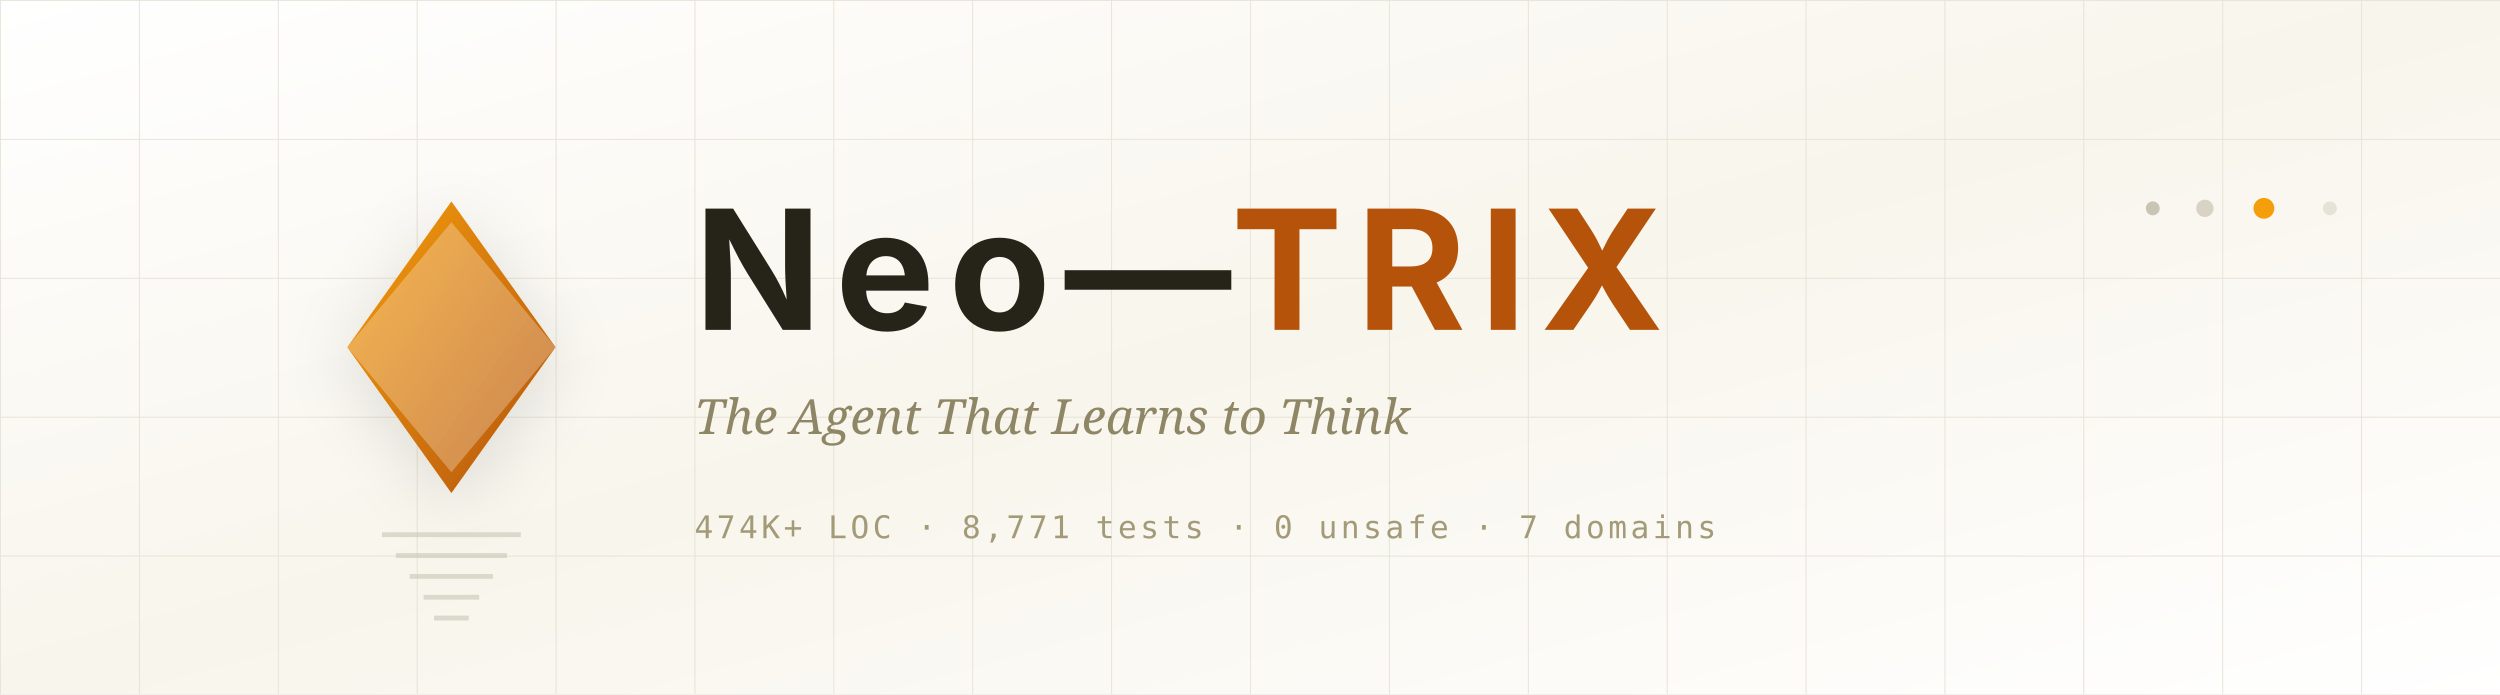
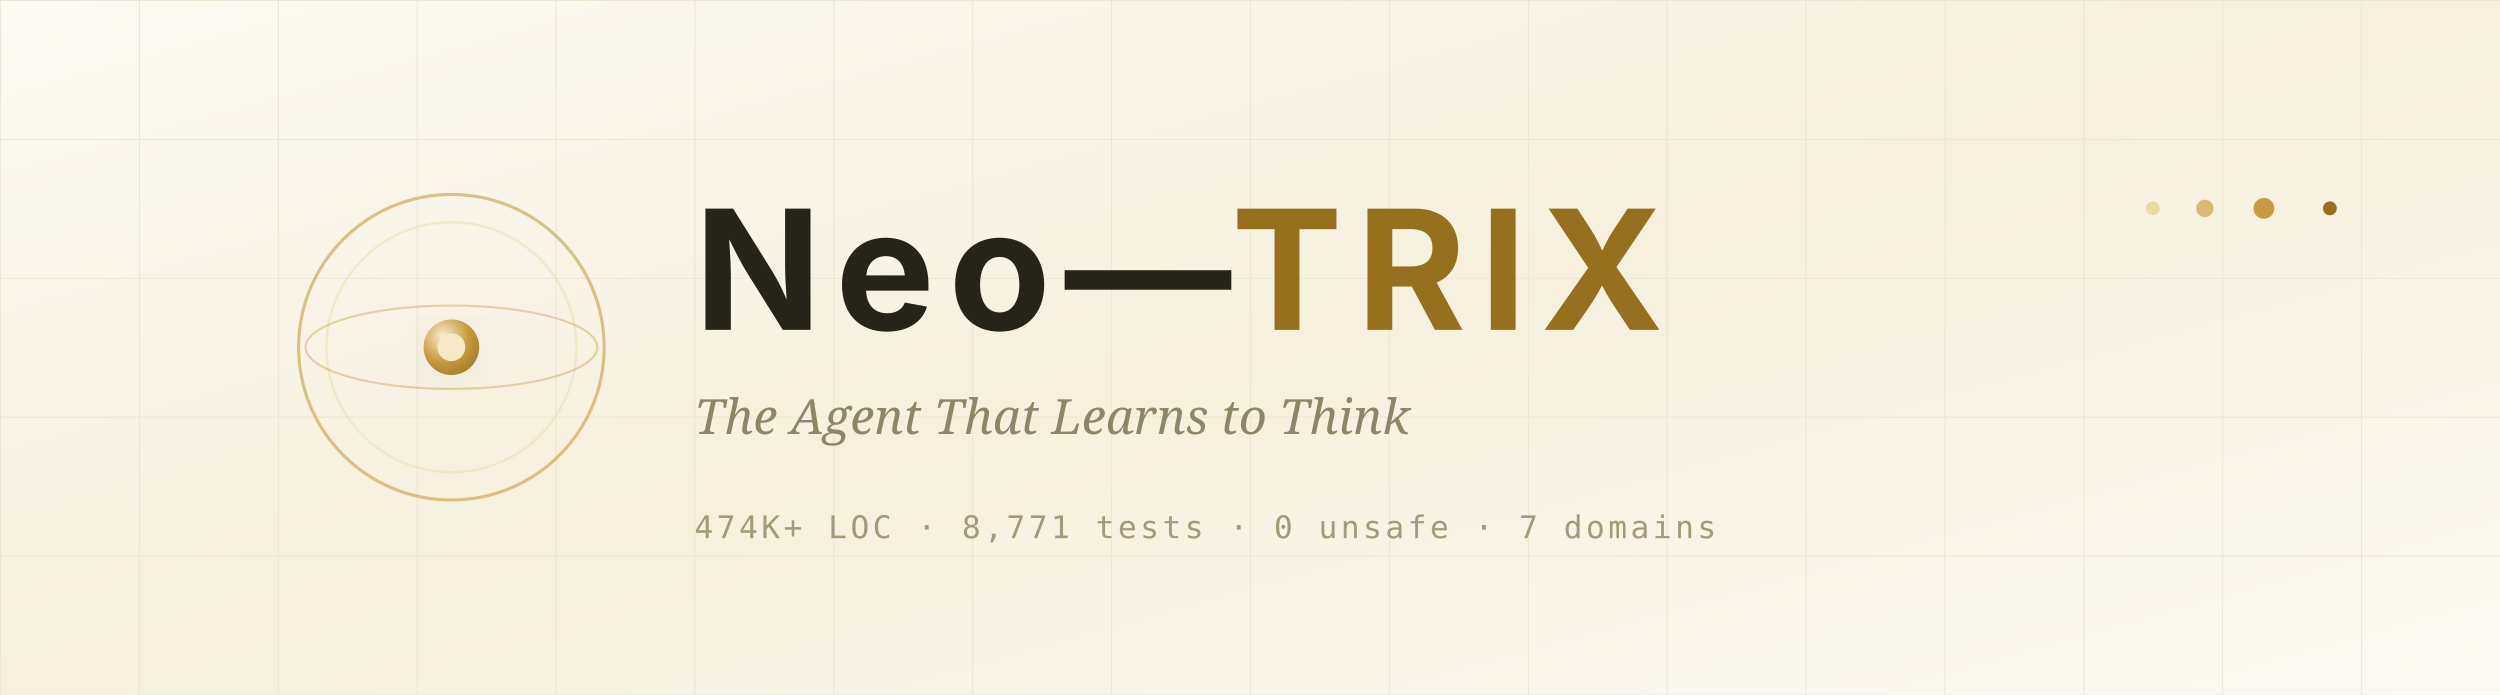
<svg xmlns="http://www.w3.org/2000/svg" width="720" height="200" viewBox="0 0 720 200">
  <defs>
    <linearGradient id="bg" x1="0%" y1="0%" x2="100%" y2="100%">
-       <stop offset="0%" stop-color="#ffffff" />
-       <stop offset="50%" stop-color="#f8f5ec" />
-       <stop offset="100%" stop-color="#ffffff" />
+       <stop offset="0%" stop-color="#FCFAF3" />
+       <stop offset="50%" stop-color="#F7F0DE" />
+       <stop offset="100%" stop-color="#FCFAF3" />
    </linearGradient>
-     <linearGradient id="pg" x1="0%" y1="0%" x2="100%" y2="100%">
-       <stop offset="0%" stop-color="#f59e0b" />
-       <stop offset="100%" stop-color="#b45309" />
+     <linearGradient id="gold" x1="0%" y1="0%" x2="100%" y2="100%">
+       <stop offset="0%" stop-color="#EBD9A8" />
+       <stop offset="0.5" stop-color="#C99B3F" />
+       <stop offset="1" stop-color="#96701F" />
    </linearGradient>
+     <radialGradient id="goldFill" cx="0.35" cy="0.3" r="0.9">
+       <stop offset="0%" stop-color="#F7EDCD" />
+       <stop offset="0.5" stop-color="#C99B3F" />
+       <stop offset="1" stop-color="#96701F" />
+     </radialGradient>
    <pattern id="grid" width="40" height="40" patternUnits="userSpaceOnUse">
-       <path d="M 40 0 L 0 0 0 40" fill="none" stroke="#e6e2d6" stroke-width="0.5" />
+       <path d="M 40 0 L 0 0 0 40" fill="none" stroke="#EBE4D2" stroke-width="0.5" />
    </pattern>
    <filter id="drop" x="-30%" y="-30%" width="160%" height="160%">
-       <feDropShadow dx="0" dy="4" stdDeviation="10" flood-color="#262419" flood-opacity="0.12" />
+       <feDropShadow dx="0" dy="4" stdDeviation="10" flood-color="#262419" flood-opacity="0.1" />
    </filter>
  </defs>
  <rect width="720" height="200" fill="url(#bg)" />
  <rect width="720" height="200" fill="url(#grid)" />
-   <polygon points="100,100 130,58 160,100 130,142" fill="url(#pg)" filter="url(#drop)" />
-   <polygon points="100,100 130,64 160,100 130,136" fill="#ffffff" opacity="0.28" />
-   <g stroke="#c9c4b4" stroke-width="1.4" opacity="0.6">
-     <line x1="110" y1="154" x2="150" y2="154" />
-     <line x1="114" y1="160" x2="146" y2="160" />
-     <line x1="118" y1="166" x2="142" y2="166" />
-     <line x1="122" y1="172" x2="138" y2="172" />
-     <line x1="125" y1="178" x2="135" y2="178" />
+   <circle cx="130" cy="100" r="44" fill="none" stroke="#C99B3F" stroke-width="0.9" opacity="0.6" />
+   <circle cx="130" cy="100" r="36" fill="none" stroke="#EBD9A8" stroke-width="0.7" opacity="0.45" />
+   <ellipse cx="130" cy="100" rx="42" ry="12" fill="none" stroke="#C99B3F" stroke-width="0.6" opacity="0.4" />
+   <g stroke="url(#gold)" stroke-width="1.2" stroke-linecap="round">
+     <line x1="106" y1="90" x2="154" y2="90" />
+     <line x1="106" y1="100" x2="154" y2="100" />
+     <line x1="106" y1="110" x2="154" y2="110" />
  </g>
-   <text x="200" y="95" font-family="Inter, system-ui, sans-serif" font-size="48" font-weight="700" letter-spacing="4" fill="#262419">Neo—<tspan fill="#b45309">TRIX</tspan>
+   <circle cx="130" cy="100" r="8" fill="url(#goldFill)" filter="url(#drop)" />
+   <circle cx="130" cy="100" r="4" fill="#F7E9C8" />
+   <text x="200" y="95" font-family="Inter, system-ui, sans-serif" font-size="48" font-weight="700" letter-spacing="4" fill="#262419">Neo—<tspan fill="#96701F">TRIX</tspan>
  </text>
-   <text x="200" y="125" font-family="Georgia, serif" font-size="14" font-style="italic" fill="#8f8666">The Agent That Learns to Think</text>
-   <text x="200" y="155" font-family="monospace" font-size="9" fill="#a39a78" letter-spacing="1">474K+ LOC · 8,771 tests · 0 unsafe · 7 domains</text>
-   <circle cx="620" cy="60" r="2" fill="#c9c4b4" />
-   <circle cx="635" cy="60" r="2.5" fill="#d8d3c5" />
-   <circle cx="652" cy="60" r="3" fill="#f59e0b" />
-   <circle cx="671" cy="60" r="2" fill="#e6e2d6" />
+   <text x="200" y="125" font-family="Georgia, serif" font-size="14" font-style="italic" fill="#8F8666">The Agent That Learns to Think</text>
+   <text x="200" y="155" font-family="monospace" font-size="9" fill="#A39A78" letter-spacing="1">474K+ LOC · 8,771 tests · 0 unsafe · 7 domains</text>
+   <circle cx="620" cy="60" r="2" fill="#EBD9A8" />
+   <circle cx="635" cy="60" r="2.5" fill="#D9B878" />
+   <circle cx="652" cy="60" r="3" fill="#C99B3F" />
+   <circle cx="671" cy="60" r="2" fill="#96701F" />
</svg>
